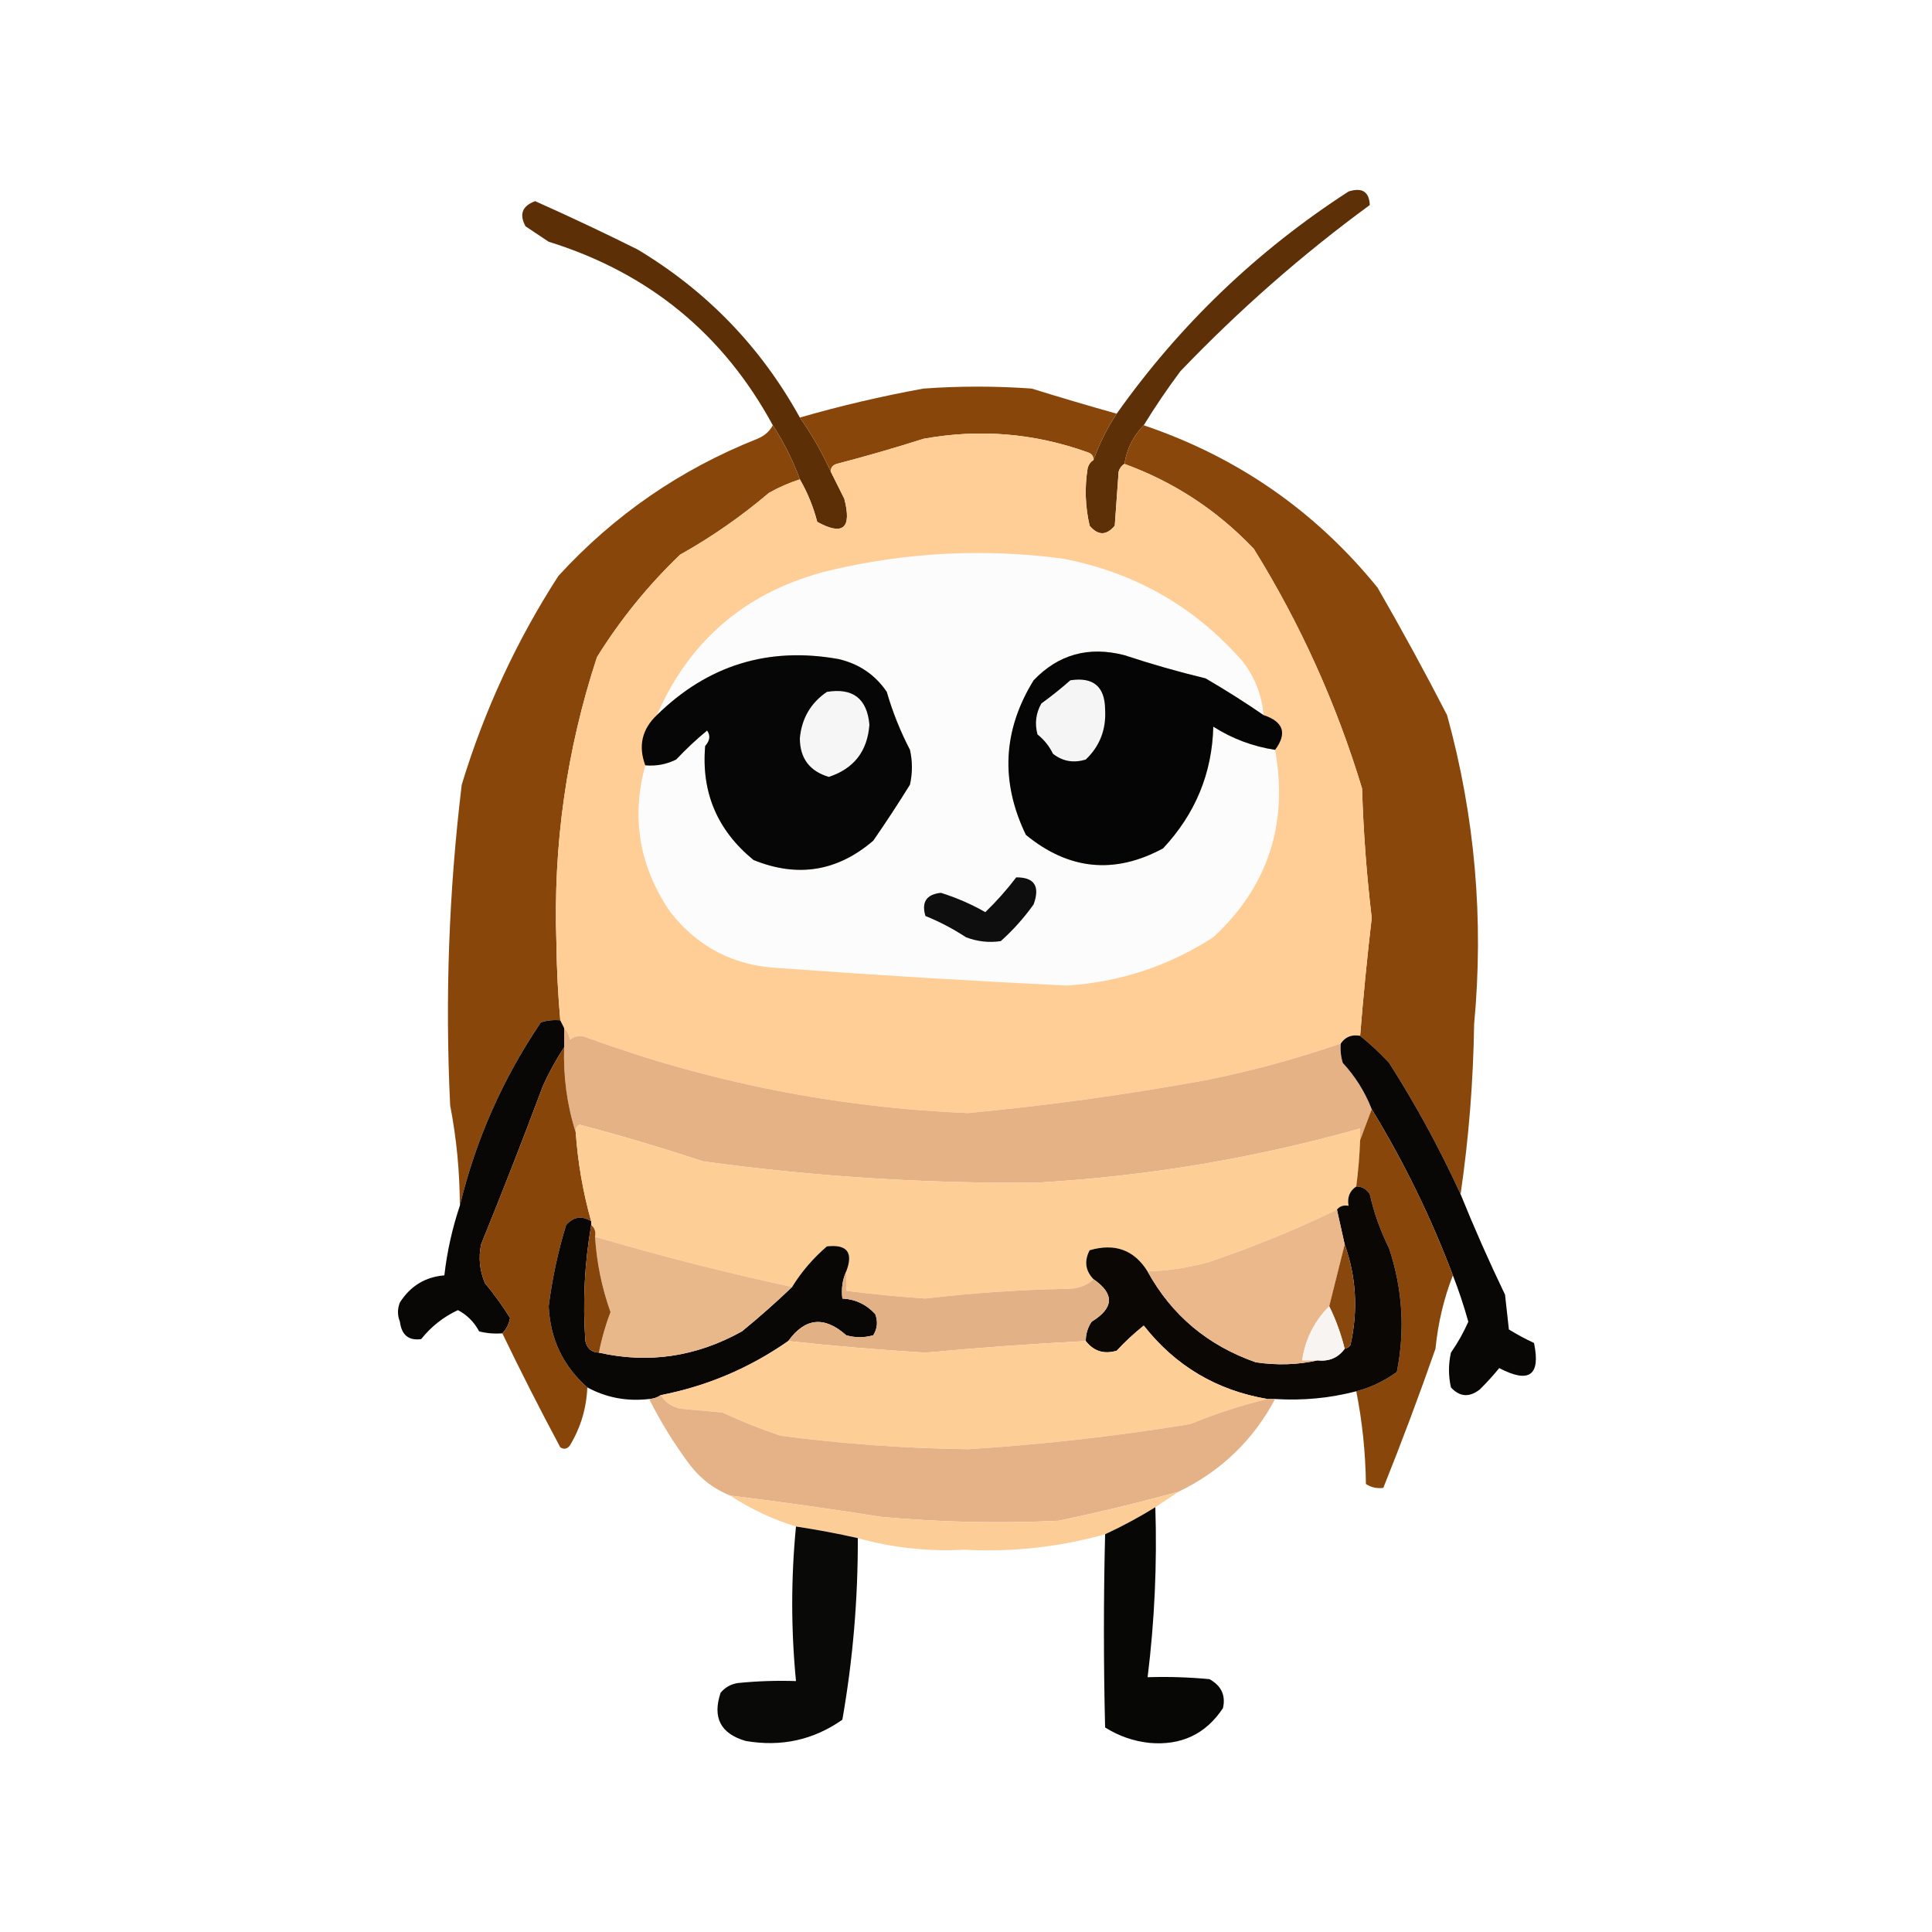
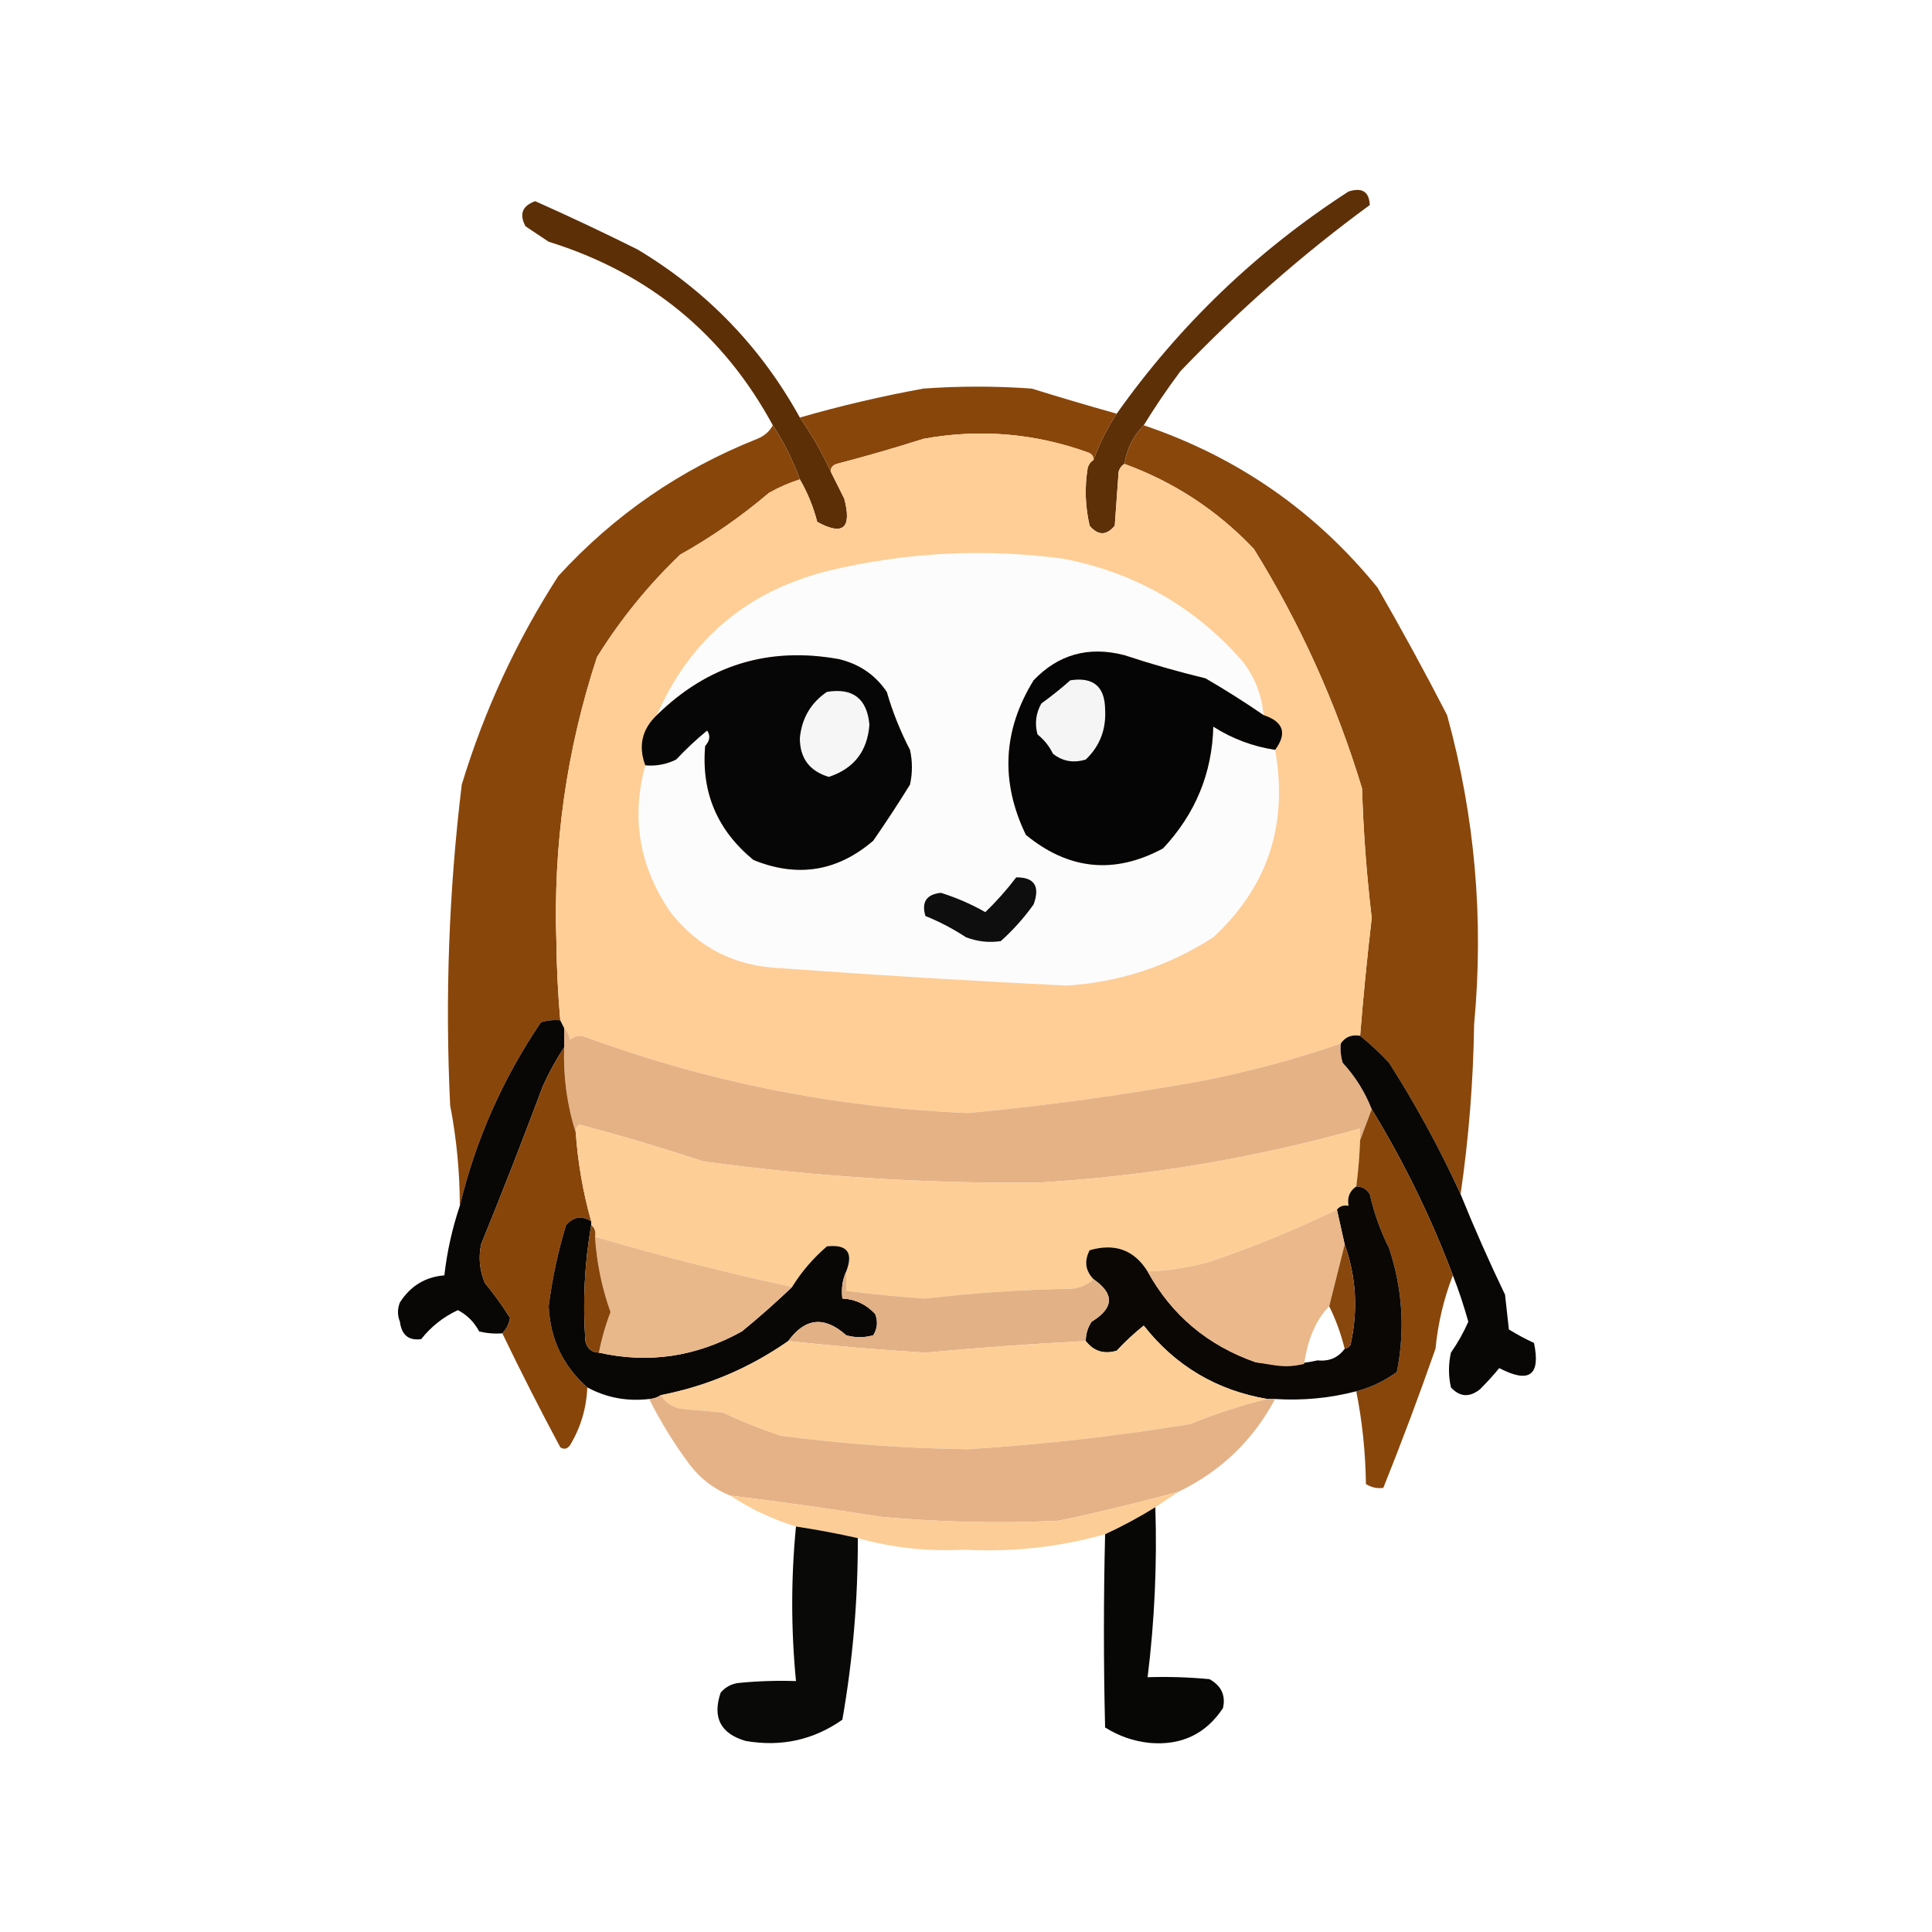
<svg xmlns="http://www.w3.org/2000/svg" width="500" height="500" viewBox="0 0 500 500" fill="none">
  <path fill-rule="evenodd" clip-rule="evenodd" d="M296 110.061C293.29 112.811 291.63 116.141 291 120.061C290.28 120.481 289.78 121.141 289.5 122.061C289.17 126.731 288.83 131.391 288.5 136.061C286.34 138.641 284.17 138.641 282 136.061C280.84 131.091 280.67 126.091 281.5 121.061C281.78 120.141 282.28 119.481 283 119.061C284.48 114.881 286.48 110.881 289 107.061C305.29 84.071 325.29 64.901 349 49.561C352.52 48.441 354.35 49.611 354.5 53.061C336.98 65.901 320.65 80.241 305.5 96.061C302.09 100.631 298.92 105.291 296 110.061Z" fill="#5E3008" />
  <path fill-rule="evenodd" clip-rule="evenodd" d="M207.001 108.062C210.131 112.512 212.801 117.182 215.001 122.062C216.151 124.372 217.321 126.702 218.501 129.062C220.511 136.732 218.181 138.732 211.501 135.062C210.461 131.092 208.961 127.432 207.001 124.062C205.181 119.082 202.841 114.412 200.001 110.062C187.191 86.431 167.861 70.602 142.001 62.562C140.001 61.231 138.001 59.892 136.001 58.562C134.321 55.452 135.151 53.282 138.501 52.062C147.421 56.032 156.251 60.202 165.001 64.561C182.931 75.322 196.931 89.822 207.001 108.062Z" fill="#5D2F06" />
  <path fill-rule="evenodd" clip-rule="evenodd" d="M289 107.062C286.48 110.882 284.48 114.882 283 119.062C283.03 118.062 282.53 117.402 281.5 117.062C267.65 112.092 253.48 110.932 239 113.562C231.55 115.932 224.05 118.102 216.5 120.062C215.47 120.402 214.97 121.062 215 122.062C212.8 117.182 210.13 112.512 207 108.062C217.5 105.032 228.17 102.532 239 100.562C248.33 99.892 257.67 99.892 267 100.562C274.32 102.832 281.66 105.002 289 107.062Z" fill="#89460A" />
  <path fill-rule="evenodd" clip-rule="evenodd" d="M296 110.062C320.25 118.262 340.42 132.262 356.5 152.062C362.75 162.902 368.75 173.902 374.5 185.062C381.72 211.232 384.05 237.902 381.5 265.062C381.29 279.832 380.12 294.502 378 309.062C372.62 297.312 366.46 285.982 359.5 275.062C357.1 272.492 354.6 270.162 352 268.062C352.8 258.022 353.8 247.852 355 237.562C353.68 226.432 352.84 215.272 352.5 204.062C345.85 182.112 336.52 161.442 324.5 142.062C315.03 132.082 303.87 124.752 291 120.062C291.63 116.142 293.29 112.812 296 110.062Z" fill="#89470B" />
  <path fill-rule="evenodd" clip-rule="evenodd" d="M200 110.062C202.84 114.412 205.18 119.082 207 124.062C204.24 124.942 201.57 126.112 199 127.562C191.86 133.632 184.19 138.972 176 143.562C167.7 151.522 160.53 160.362 154.5 170.062C146.62 194.032 143.12 218.702 144 244.062C144.08 250.752 144.42 257.422 145 264.062C143.3 263.902 141.63 264.072 140 264.562C130.08 279.222 123.08 295.062 119 312.062C118.99 303.322 118.16 294.652 116.5 286.062C115.16 258.302 116.16 230.632 119.5 203.062C125.35 183.822 133.68 165.822 144.5 149.062C158.94 133.292 176.1 121.462 196 113.562C197.82 112.822 199.15 111.652 200 110.062Z" fill="#89460A" />
  <path fill-rule="evenodd" clip-rule="evenodd" d="M283 119.061C282.28 119.481 281.78 120.141 281.5 121.061C280.67 126.091 280.84 131.091 282 136.061C284.17 138.641 286.34 138.641 288.5 136.061C288.83 131.391 289.17 126.731 289.5 122.061C289.78 121.141 290.28 120.481 291 120.061C303.87 124.751 315.03 132.081 324.5 142.061C336.52 161.441 345.85 182.111 352.5 204.061C352.84 215.271 353.68 226.431 355 237.561C353.8 247.851 352.8 258.021 352 268.061C349.8 267.681 348.14 268.351 347 270.061C335.57 274.001 323.9 277.171 312 279.561C291.63 283.281 271.13 286.111 250.5 288.061C216.55 286.651 183.71 280.151 152 268.561C150.39 267.841 148.89 268.011 147.5 269.061C147.27 267.821 146.77 266.821 146 266.061C145.67 265.391 145.33 264.731 145 264.061C144.42 257.421 144.08 250.751 144 244.061C143.12 218.701 146.62 194.031 154.5 170.061C160.53 160.361 167.7 151.521 176 143.561C184.19 138.971 191.86 133.631 199 127.561C201.57 126.111 204.24 124.941 207 124.061C208.96 127.431 210.46 131.091 211.5 135.061C218.18 138.731 220.51 136.731 218.5 129.061C217.32 126.701 216.15 124.371 215 122.061C214.97 121.061 215.47 120.401 216.5 120.061C224.05 118.101 231.55 115.931 239 113.561C253.48 110.931 267.65 112.091 281.5 117.061C282.53 117.401 283.03 118.061 283 119.061Z" fill="#FECE96" />
  <path fill-rule="evenodd" clip-rule="evenodd" d="M327 185.062C322.15 181.722 317.15 178.562 312 175.562C304.92 173.852 297.92 171.852 291 169.562C281.75 167.172 273.92 169.342 267.5 176.062C259.53 188.992 258.87 202.322 265.5 216.062C276.6 225.172 288.44 226.342 301 219.562C309.37 210.602 313.7 200.102 314 188.062C318.91 191.182 324.24 193.182 330 194.062C333.44 213.332 328.1 229.492 314 242.562C302.37 250.052 289.71 254.212 276 255.062C251.3 253.862 226.63 252.362 202 250.562C190.19 250.072 180.69 245.242 173.5 236.062C165.46 224.352 163.29 211.682 167 198.062C169.82 198.312 172.49 197.812 175 196.562C177.52 193.882 180.18 191.382 183 189.062C183.91 190.352 183.74 191.682 182.5 193.062C181.46 205.052 185.63 214.882 195 222.562C206.4 227.202 216.73 225.532 226 217.562C229.29 212.812 232.46 207.982 235.5 203.062C236.17 200.062 236.17 197.062 235.5 194.062C232.99 189.232 230.99 184.232 229.5 179.062C226.5 174.632 222.33 171.802 217 170.562C198.84 167.312 183.17 172.142 170 185.062C178.69 165.222 193.69 152.722 215 147.562C234.81 142.902 254.81 141.902 275 144.562C293.6 148.112 309.1 156.942 321.5 171.062C324.73 175.192 326.56 179.852 327 185.062Z" fill="#FDFCFC" />
  <path fill-rule="evenodd" clip-rule="evenodd" d="M326.999 185.062C332.169 186.772 333.169 189.772 329.999 194.062C324.239 193.182 318.909 191.182 313.999 188.062C313.699 200.102 309.369 210.602 300.999 219.562C288.439 226.342 276.599 225.172 265.499 216.062C258.869 202.322 259.529 188.992 267.499 176.062C273.919 169.342 281.749 167.172 290.999 169.562C297.919 171.852 304.919 173.852 311.999 175.562C317.149 178.562 322.149 181.722 326.999 185.062Z" fill="#050505" />
  <path fill-rule="evenodd" clip-rule="evenodd" d="M166.999 198.061C165.139 193.061 166.139 188.721 169.999 185.061C183.169 172.141 198.839 167.311 216.999 170.561C222.329 171.801 226.499 174.631 229.499 179.061C230.989 184.231 232.989 189.231 235.499 194.061C236.169 197.061 236.169 200.061 235.499 203.061C232.459 207.981 229.289 212.811 225.999 217.561C216.729 225.531 206.399 227.201 194.999 222.561C185.629 214.881 181.459 205.051 182.499 193.061C183.739 191.681 183.909 190.351 182.999 189.061C180.179 191.381 177.519 193.881 174.999 196.561C172.489 197.811 169.819 198.311 166.999 198.061Z" fill="#060606" />
  <path fill-rule="evenodd" clip-rule="evenodd" d="M277 176.062C282.92 175.152 285.92 177.652 286 183.562C286.31 188.762 284.64 193.092 281 196.562C277.83 197.542 275 197.042 272.5 195.062C271.55 193.102 270.21 191.442 268.5 190.062C267.75 187.262 268.08 184.592 269.5 182.062C272.15 180.142 274.65 178.142 277 176.062Z" fill="#F5F5F5" />
  <path fill-rule="evenodd" clip-rule="evenodd" d="M214 179.061C220.73 177.961 224.4 180.791 225 187.561C224.49 194.421 220.99 198.921 214.5 201.061C209.52 199.581 207.02 196.241 207 191.061C207.48 185.911 209.82 181.911 214 179.061Z" fill="#F6F6F6" />
  <path fill-rule="evenodd" clip-rule="evenodd" d="M263 227.061C267.71 227.031 269.21 229.361 267.5 234.061C265.04 237.521 262.2 240.691 259 243.561C255.94 244.021 252.94 243.681 250 242.561C246.64 240.361 243.14 238.521 239.5 237.061C238.43 233.461 239.76 231.461 243.5 231.061C247.5 232.311 251.33 233.971 255 236.061C257.9 233.261 260.57 230.261 263 227.061Z" fill="#0E0E0E" />
  <path fill-rule="evenodd" clip-rule="evenodd" d="M145 264.062C145.33 264.732 145.67 265.392 146 266.062C146 267.732 146 269.392 146 271.062C143.94 274.172 142.11 277.502 140.5 281.062C135.36 294.822 130.03 308.482 124.5 322.062C123.8 325.492 124.13 328.822 125.5 332.062C127.89 334.952 130.06 337.952 132 341.062C131.75 342.632 131.08 343.972 130 345.062C127.97 345.222 125.97 345.062 124 344.562C122.72 342.142 120.88 340.302 118.5 339.062C114.75 340.812 111.58 343.312 109 346.562C105.76 347.002 103.93 345.502 103.5 342.062C102.83 340.392 102.83 338.732 103.5 337.062C106.24 332.792 110.08 330.462 115 330.062C115.7 323.912 117.04 317.912 119 312.062C123.08 295.062 130.08 279.222 140 264.562C141.63 264.072 143.3 263.902 145 264.062Z" fill="#090705" />
  <path fill-rule="evenodd" clip-rule="evenodd" d="M146 266.062C146.77 266.822 147.27 267.822 147.5 269.062C148.89 268.012 150.39 267.842 152 268.562C183.71 280.152 216.55 286.652 250.5 288.062C271.13 286.112 291.63 283.282 312 279.562C323.9 277.172 335.57 274.002 347 270.062C346.84 271.762 347.01 273.432 347.5 275.062C350.77 278.612 353.27 282.612 355 287.062C353.99 289.772 352.99 292.442 352 295.062C352 294.062 352 293.062 352 292.062C324.67 299.752 296.84 304.422 268.5 306.062C239.5 306.342 210.67 304.512 182 300.562C171.49 297.102 160.83 293.932 150 291.062C149.2 291.522 148.87 292.182 149 293.062C146.76 286.032 145.76 278.702 146 271.062C146 269.392 146 267.732 146 266.062Z" fill="#E5B286" />
  <path fill-rule="evenodd" clip-rule="evenodd" d="M352 268.062C354.6 270.162 357.1 272.492 359.5 275.062C366.46 285.982 372.62 297.312 378 309.062C381.54 317.812 385.37 326.482 389.5 335.062C389.83 338.062 390.17 341.062 390.5 344.062C392.59 345.352 394.75 346.522 397 347.562C398.76 355.962 395.76 358.122 388 354.062C386.46 355.952 384.79 357.782 383 359.562C380.28 361.712 377.78 361.542 375.5 359.062C374.83 356.062 374.83 353.062 375.5 350.062C377.27 347.522 378.77 344.852 380 342.062C378.83 337.882 377.5 333.882 376 330.062C370.31 315.012 363.31 300.682 355 287.062C353.27 282.612 350.77 278.612 347.5 275.062C347.01 273.432 346.84 271.762 347 270.062C348.14 268.352 349.8 267.682 352 268.062Z" fill="#090706" />
  <path fill-rule="evenodd" clip-rule="evenodd" d="M145.999 271.062C145.759 278.702 146.759 286.032 148.999 293.062C149.559 300.942 150.889 308.612 152.999 316.062C150.559 314.542 148.399 314.882 146.499 317.062C144.399 323.932 142.899 330.932 141.999 338.062C142.389 346.512 145.719 353.512 151.999 359.062C151.769 364.482 150.269 369.482 147.499 374.062C146.779 375.012 145.949 375.182 144.999 374.562C139.799 364.852 134.799 355.022 129.999 345.062C131.079 343.972 131.749 342.632 131.999 341.062C130.059 337.952 127.889 334.952 125.499 332.062C124.129 328.822 123.799 325.492 124.499 322.062C130.029 308.482 135.359 294.822 140.499 281.062C142.109 277.502 143.939 274.172 145.999 271.062Z" fill="#87450A" />
  <path fill-rule="evenodd" clip-rule="evenodd" d="M352 295.062C351.85 299.082 351.52 303.082 351 307.062C349.29 308.202 348.62 309.862 349 312.062C347.71 311.822 346.71 312.162 346 313.062C335.32 318.232 324.32 322.732 313 326.562C307.76 328.042 302.42 328.872 297 329.062C293.53 323.482 288.53 321.652 282 323.562C280.55 326.342 280.88 328.842 283 331.062C281.19 332.762 278.86 333.592 276 333.562C263.79 333.792 251.62 334.622 239.5 336.062C232.63 335.602 225.8 334.942 219 334.062C219 332.392 219 330.732 219 329.062C220.91 324.132 219.24 321.972 214 322.562C210.42 325.642 207.42 329.142 205 333.062C187.8 329.362 170.8 325.022 154 320.062C154.24 318.772 153.9 317.772 153 317.062C153 316.732 153 316.392 153 316.062C150.89 308.612 149.56 300.942 149 293.062C148.87 292.182 149.2 291.522 150 291.062C160.83 293.932 171.49 297.102 182 300.562C210.67 304.512 239.5 306.342 268.5 306.062C296.84 304.422 324.67 299.752 352 292.062C352 293.062 352 294.062 352 295.062Z" fill="#FDCE96" />
  <path fill-rule="evenodd" clip-rule="evenodd" d="M355 287.062C363.31 300.682 370.31 315.012 376 330.062C373.66 336.062 372.16 342.402 371.5 349.062C367.26 361.202 362.76 373.202 358 385.062C356.36 385.272 354.86 384.942 353.5 384.062C353.39 375.842 352.55 367.842 351 360.062C354.74 359.082 358.24 357.422 361.5 355.062C363.66 344.272 362.99 333.612 359.5 323.062C357.26 318.582 355.59 313.922 354.5 309.062C353.68 307.742 352.52 307.072 351 307.062C351.52 303.082 351.85 299.082 352 295.062C352.99 292.442 353.99 289.772 355 287.062Z" fill="#88460A" />
  <path fill-rule="evenodd" clip-rule="evenodd" d="M351 307.062C352.52 307.072 353.68 307.742 354.5 309.062C355.59 313.922 357.26 318.582 359.5 323.062C362.99 333.612 363.66 344.272 361.5 355.062C358.24 357.422 354.74 359.082 351 360.062C344.15 361.842 337.15 362.512 330 362.062C329.33 362.062 328.67 362.062 328 362.062C314.86 359.832 304.2 353.492 296 343.062C293.52 345.042 291.18 347.212 289 349.562C285.73 350.542 283.06 349.712 281 347.062C280.99 345.252 281.49 343.582 282.5 342.062C288.31 338.512 288.48 334.852 283 331.062C280.88 328.842 280.55 326.342 282 323.562C288.53 321.652 293.53 323.482 297 329.062C303.24 340.382 312.57 348.212 325 352.562C330.52 353.382 335.85 353.212 341 352.062C343.98 352.382 346.31 351.382 348 349.062C348.62 348.952 349.12 348.622 349.5 348.062C351.5 339.132 351 330.472 348 322.062C347.33 319.062 346.67 316.062 346 313.062C346.71 312.162 347.71 311.822 349 312.062C348.62 309.862 349.29 308.202 351 307.062Z" fill="#0A0705" />
-   <path fill-rule="evenodd" clip-rule="evenodd" d="M346 313.062C346.67 316.062 347.33 319.062 348 322.062C346.67 327.382 345.33 332.712 344 338.062C340.16 341.892 337.82 346.552 337 352.062C338.33 352.062 339.67 352.062 341 352.062C335.85 353.212 330.52 353.382 325 352.562C312.57 348.212 303.24 340.382 297 329.062C302.42 328.872 307.76 328.042 313 326.562C324.32 322.732 335.32 318.232 346 313.062Z" fill="#EAB88A" />
+   <path fill-rule="evenodd" clip-rule="evenodd" d="M346 313.062C346.67 316.062 347.33 319.062 348 322.062C346.67 327.382 345.33 332.712 344 338.062C340.16 341.892 338.32 347.49 337.5 353C336.17 353 338.83 353 337.5 353C332.35 354.15 330.52 353.382 325 352.562C312.57 348.212 303.24 340.382 297 329.062C302.42 328.872 307.76 328.042 313 326.562C324.32 322.732 335.32 318.232 346 313.062Z" fill="#EAB88A" />
  <path fill-rule="evenodd" clip-rule="evenodd" d="M153 316.061C153 316.391 153 316.731 153 317.061C151.28 326.981 150.78 336.981 151.5 347.061C151.92 348.991 153.09 349.991 155 350.061C167.85 352.961 180.19 351.131 192 344.561C196.53 340.861 200.86 337.031 205 333.061C207.42 329.141 210.42 325.641 214 322.561C219.24 321.971 220.91 324.131 219 329.061C218.03 331.171 217.7 333.501 218 336.061C221.34 336.221 224.17 337.551 226.5 340.061C227.24 342.001 227.08 343.831 226 345.561C223.67 346.231 221.33 346.231 219 345.561C213.35 340.531 208.35 341.031 204 347.061C193.94 354.081 182.94 358.741 171 361.061C170.11 361.671 169.11 362.001 168 362.061C162.28 362.731 156.95 361.731 152 359.061C145.72 353.511 142.39 346.511 142 338.061C142.9 330.931 144.4 323.931 146.5 317.061C148.4 314.881 150.56 314.541 153 316.061Z" fill="#090705" />
  <path fill-rule="evenodd" clip-rule="evenodd" d="M154 320.062C170.8 325.022 187.8 329.362 205 333.062C200.86 337.032 196.53 340.862 192 344.562C180.19 351.132 167.85 352.962 155 350.062C155.69 346.482 156.69 342.982 158 339.562C155.75 333.262 154.42 326.762 154 320.062Z" fill="#E8B88B" />
  <path fill-rule="evenodd" clip-rule="evenodd" d="M153 317.062C153.9 317.772 154.24 318.772 154 320.062C154.42 326.762 155.75 333.262 158 339.562C156.69 342.982 155.69 346.482 155 350.062C153.09 349.992 151.92 348.992 151.5 347.062C150.78 336.982 151.28 326.982 153 317.062Z" fill="#85450B" />
  <path fill-rule="evenodd" clip-rule="evenodd" d="M219 329.062C219 330.732 219 332.392 219 334.062C225.8 334.942 232.63 335.602 239.5 336.062C251.62 334.622 263.79 333.792 276 333.562C278.86 333.592 281.19 332.762 283 331.062C288.48 334.852 288.31 338.512 282.5 342.062C281.49 343.582 280.99 345.252 281 347.062C267.17 347.772 253.34 348.772 239.5 350.062C227.62 349.342 215.78 348.342 204 347.062C208.35 341.032 213.35 340.532 219 345.562C221.33 346.232 223.67 346.232 226 345.562C227.08 343.832 227.24 342.002 226.5 340.062C224.17 337.552 221.34 336.222 218 336.062C217.7 333.502 218.03 331.172 219 329.062Z" fill="#E3B186" />
  <path fill-rule="evenodd" clip-rule="evenodd" d="M348 322.062C351 330.472 351.5 339.132 349.5 348.062C349.12 348.622 348.62 348.952 348 349.062C347.04 345.182 345.71 341.512 344 338.062C345.33 332.712 346.67 327.382 348 322.062Z" fill="#88470D" />
-   <path fill-rule="evenodd" clip-rule="evenodd" d="M344 338.062C345.71 341.512 347.04 345.182 348 349.062C346.31 351.382 343.98 352.382 341 352.062C339.67 352.062 338.33 352.062 337 352.062C337.82 346.552 340.16 341.892 344 338.062Z" fill="#F8F4F1" />
  <path fill-rule="evenodd" clip-rule="evenodd" d="M328 362.062C321.31 363.682 314.65 365.842 308 368.562C288.91 371.682 269.74 373.852 250.5 375.062C234.25 374.842 218.08 373.682 202 371.562C196.94 369.872 191.94 367.872 187 365.562C183.33 365.232 179.67 364.892 176 364.562C173.74 364.012 172.07 362.842 171 361.062C182.94 358.742 193.94 354.082 204 347.062C215.78 348.342 227.62 349.342 239.5 350.062C253.34 348.772 267.17 347.772 281 347.062C283.06 349.712 285.73 350.542 289 349.562C291.18 347.212 293.52 345.042 296 343.062C304.2 353.492 314.86 359.832 328 362.062Z" fill="#FDCE96" />
  <path fill-rule="evenodd" clip-rule="evenodd" d="M171 361.062C172.07 362.842 173.74 364.012 176 364.562C179.67 364.892 183.33 365.232 187 365.562C191.94 367.872 196.94 369.872 202 371.562C218.08 373.682 234.25 374.842 250.5 375.062C269.74 373.852 288.91 371.682 308 368.562C314.65 365.842 321.31 363.682 328 362.062C328.67 362.062 329.33 362.062 330 362.062C324.29 372.772 315.95 380.772 305 386.062C294.69 388.892 284.35 391.392 274 393.562C258.64 394.302 243.31 393.962 228 392.562C215.01 390.492 202.01 388.662 189 387.062C184.83 385.412 181.33 382.742 178.5 379.062C174.48 373.672 170.98 368.012 168 362.062C169.11 362.002 170.11 361.672 171 361.062Z" fill="#E5B287" />
  <path fill-rule="evenodd" clip-rule="evenodd" d="M305 386.062C303.04 387.382 301.04 388.712 299 390.062C294.76 392.682 290.43 395.012 286 397.062C274.1 400.402 261.93 401.732 249.5 401.062C240.1 401.562 230.93 400.562 222 398.062C216.78 396.882 211.45 395.882 206 395.062C199.98 393.222 194.31 390.552 189 387.062C202.01 388.662 215.01 390.492 228 392.562C243.31 393.962 258.64 394.302 274 393.562C284.35 391.392 294.69 388.892 305 386.062Z" fill="#FCCD96" />
  <path fill-rule="evenodd" clip-rule="evenodd" d="M299.001 390.062C299.471 404.822 298.801 419.492 297.001 434.062C302.341 433.892 307.681 434.062 313.001 434.562C316.081 436.272 317.251 438.772 316.501 442.062C312.051 448.782 305.711 451.782 297.501 451.062C293.361 450.622 289.531 449.292 286.001 447.062C285.591 430.412 285.591 413.752 286.001 397.062C290.431 395.012 294.761 392.682 299.001 390.062Z" fill="#070706" />
  <path fill-rule="evenodd" clip-rule="evenodd" d="M206.001 395.062C211.451 395.882 216.781 396.882 222.001 398.062C222.051 413.872 220.721 429.542 218.001 445.062C210.521 450.312 202.191 452.142 193.001 450.562C186.491 448.682 184.321 444.512 186.501 438.062C187.671 436.672 189.171 435.832 191.001 435.562C195.991 435.062 200.991 434.892 206.001 435.062C204.701 421.682 204.701 408.352 206.001 395.062Z" fill="#090908" />
</svg>
